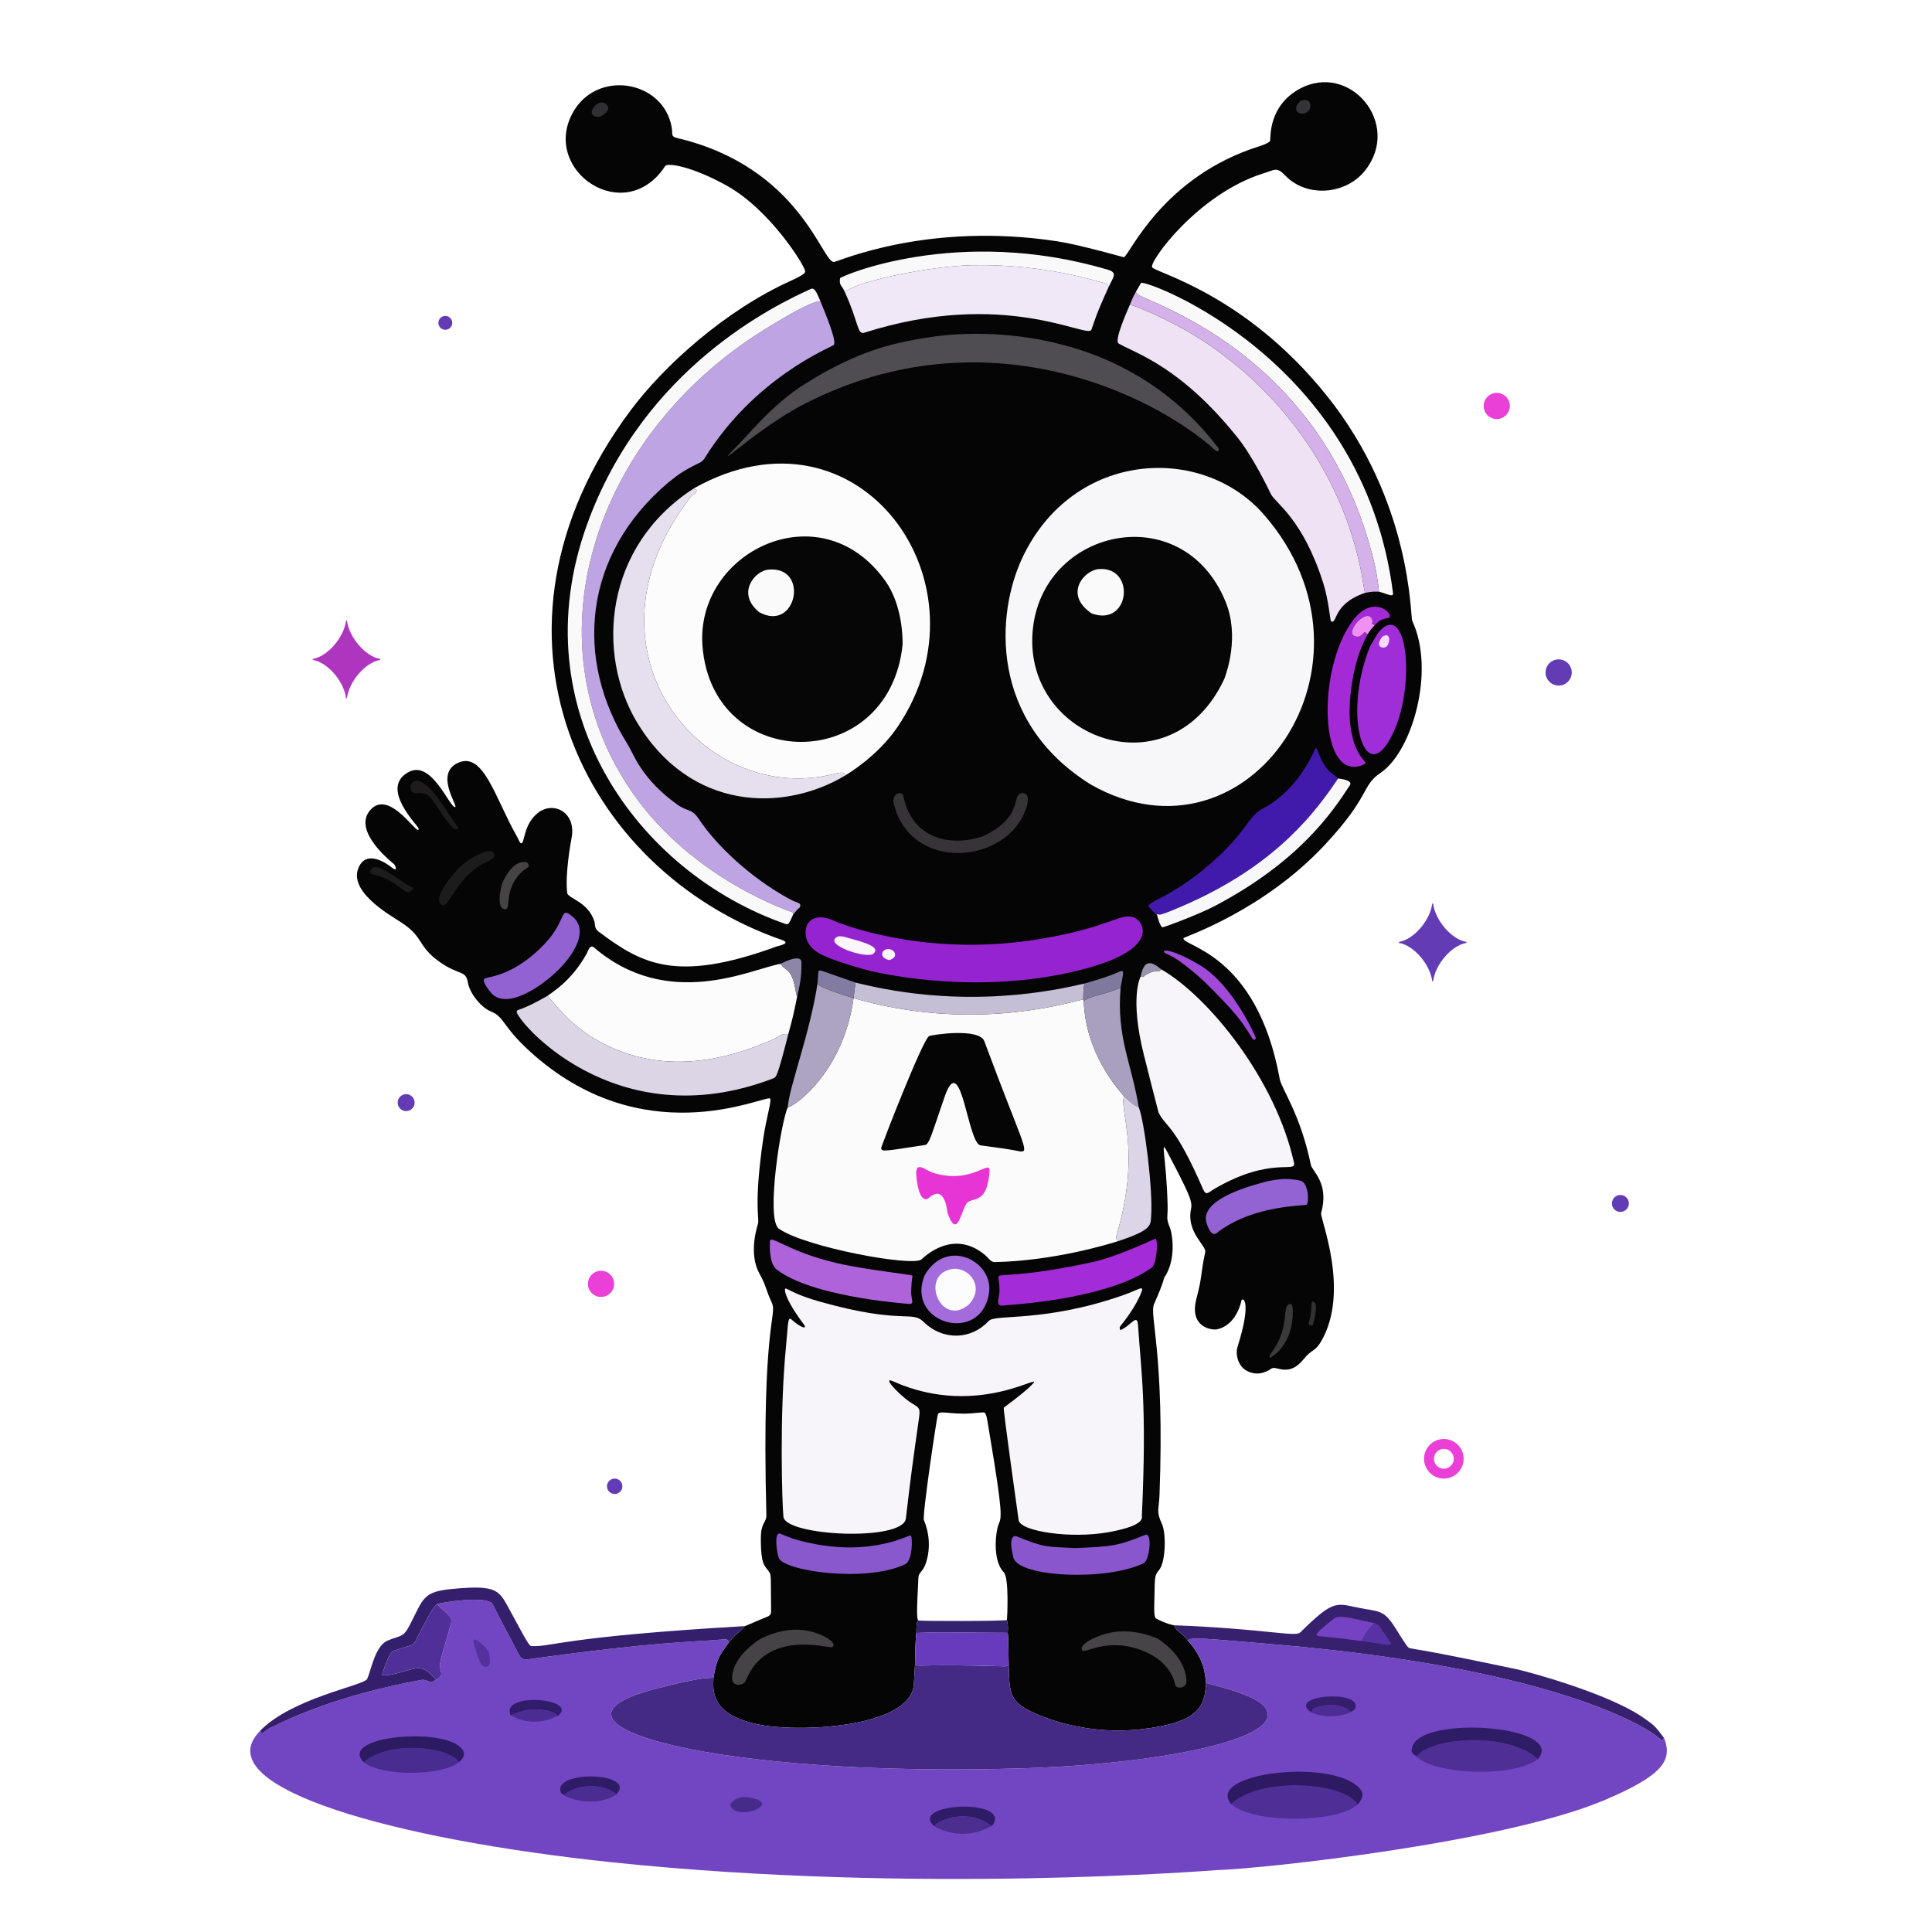
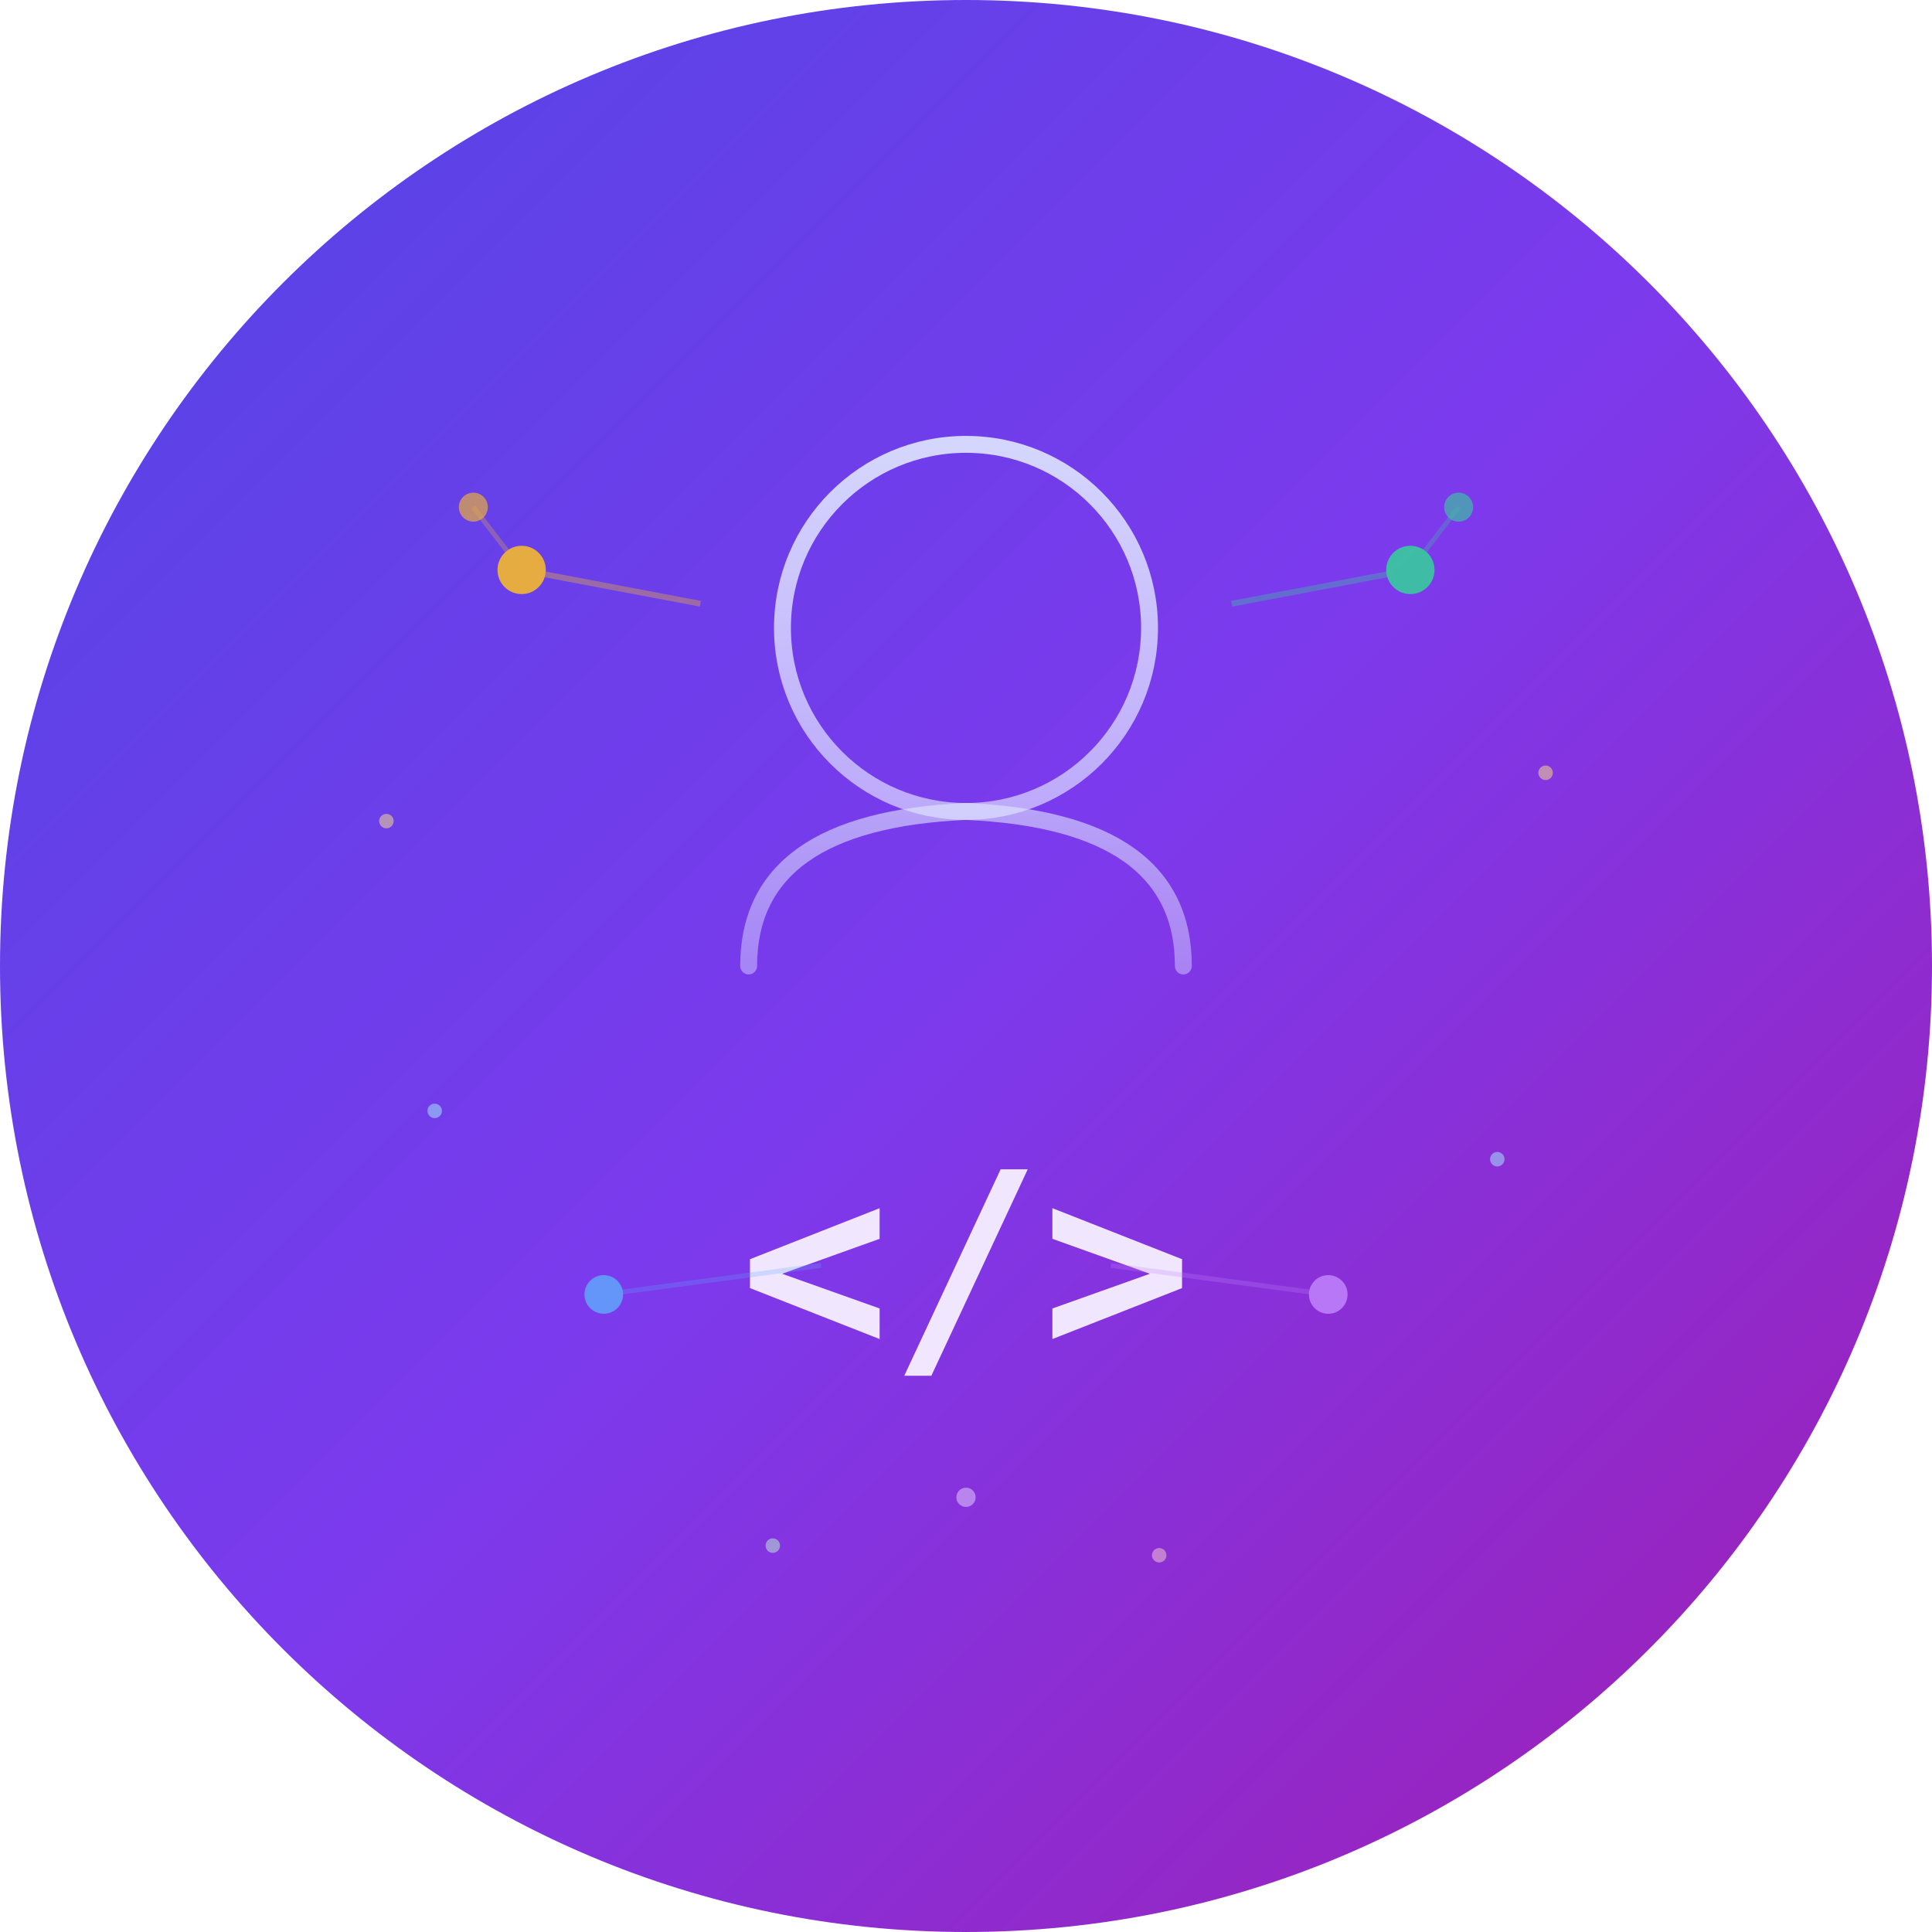
- <svg xmlns="http://www.w3.org/2000/svg" xml:space="preserve" style="fill-rule:evenodd;clip-rule:evenodd;stroke-linejoin:round;stroke-miterlimit:2" viewBox="0 0 5225 5225">
-   <path d="M2482.976 4382.348c-1.033 2.538-4.553 1.479-4.775 33.82-2.909 22.83-3.345 72.442-3.67 86.829-2.838 49.234-2.691 48.928-3.065 53.172-9.986 113.324-295.128 129.234-408.802 109.718-148.37-25.473-133.626-100.702-132.966-129.344 8.453-48.338 13.73-57.113 42.115-95.461 23.58-28.787 27.65-24.322 42.367-43.379 5.267-1.231 4.529-2.011 62.39-26.04 1.812-.753 8.835-3.293 8.766-13.559-.654-98.018-.003-98.56-4.45-105.767-11.072-17.943-23.57-15.331-23.218-92.385.202-44.226 15.487-41.416 14.938-62.847-13.518-528.362 31.308-538.488 14.175-575.317-17.964-38.617-12.648-40.608-33.112-77.751-29.225-53.043-6.959-124.111-3.744-134.373 4.371-13.951-11.877-49.81 13.796-227.478 8.917-61.711 25.234-110.102 18.154-111.588-23.446-4.92-345.956 149.816-649.969-128.156-74.254-67.893-67.283-92.275-104.753-107.24-25.409-10.148-56.797-48.053-61.949-78.679-5.652-33.598-23.475-17.657-76.117-54.991-61.669-43.736-41.029-66.035-104.483-107.197-33.459-21.704-146.239-85.523-113.315-151.25 23.865-47.643 81.426-2.262 86.886 2.043 21.277 16.775 8.948-6.855 8.28-7.445-3.812-3.366-112.733-87.288-66.896-144.713 52.604-65.903 134.334 76.128 132.615 47.842-.447-7.363-108.351-110.498-26.236-153.291 62.139-32.383 109.779 96.849 124.947 95.158 9.378-1.045-55.624-88.399 5.891-118.712 70.489-34.735 101.5 93.011 159.807 195.589 7.712 13.568 8.745 20.794 13.185 21.049 9.31.535 5.59-50.805 44.623-81.873 42.406-33.753 104.132-1.902 91.577 66.428-2.174 11.833-18.345 99.838-11.903 149.914 1.901 14.781 56.761 23.252 73.526 77.284 2.178 7.02-.797 18.261 11.316 27.249 114.351 84.848 206.04 141.17 482.045 39.851 3.217-1.181 40.626-8.01 13.958-17.268-544.305-188.938-856.375-832.385-409.659-1432.098 89.678-120.392 255.023-270.182 433.445-350.764 39.708-17.934 39.147-22.71 38.709-26.434-1.817-15.46-95.217-166.178-212.357-231.07-95.1-52.683-159.99-62.042-166.087-52.721-108.193 165.417-332.838 14.891-251.813-140.777 64.139-123.228 248.672-91.903 269.633 37.448 2.836 17.502-3.018 23.409 14.026 27.408 334.355 78.428 393.215 340.487 424.98 335.231 15.382-2.545 254.359-109.248 603.869-55.775 61.93 9.475 178.576 43.307 179.775 43.018 14.478-3.494 102.892-217.672 367.161-300.369 2.482-.777 27.833-8.71 28.558-15.533 1.122-10.561-3.605-93.207 78.291-138.76 135.938-75.613 279.448 93.553 177.845 220.788-51.854 64.936-157.343 73.469-215.499 12.883-22.958-23.917-27.445-15.641-59.175-5.716-177.588 55.55-310.981 240.996-300.526 254.175 12.235 15.422 252.321 73.186 471.383 345.979 231.659 288.48 226.306 598.268 231.839 610 63.332 134.276-.205 353.283-85.161 410.666-53.738 36.297-25.789 61.027-152.17 196.098-167.73 179.262-380.602 248.213-381.303 251.327-5.026 22.32 197.948 38.545 260.157 380.242 5.05 27.739 56.102 95.485 84.236 232.548 3.77 18.366 50.467 48.817 27.886 130.95-3.607 13.122 79.193 209.846.45 345.992-17.173 29.692-26.015 21.555-47.545 48.61-39.47 49.599-72.407 18.497-85.839 24.958-5.406 2.6-31.997 24.737-66.527 7.663-25.658-12.687-32.99-45.713-26.613-65.833 38.534-121.574 14.906-134.846 10.758-125.649-.344.762-12.056 67.512-67.251 78.582-11.37 2.28-75.577-4.076-54.611-83.393 16.485-62.364 10.363-63.143 23.703-125.785 3.609-16.948-51.596-53.655-38.414-115.98 4.428-20.936-3.663-39.318-64.827-155.808-19.599-37.328-1.571 15.754 1.546 146.611.751 31.534-4.984 32.235 5.874 58.356 7.56 18.186 17.574 87.642-14.082 134.559-3.502 5.19.849 6.913-28.43 72.911-13.539 30.516 29.139 130.504 14.665 517.218-1.508 40.299-9.883 41.813 7.036 78.53 10.686 23.189 10.409 101.411-8.257 123.686-14.161 16.899-10.765 20.62-13.004 97.501-.078 2.692-.885 30.41 4.625 33.343 26.617 14.163 44.157 17.612 48.207 18.409 13.896 24.396 20.996 17.928 37.442 40.526 47.746 54.241 46.553 92.022 49.796 115.5-3.257 63.796-19.018 107.034-174.462 125.155-139.415 16.252-249.618-27.244-269.87-35.237-90.74-35.814-86.568-58.769-89.323-138.364-1.103-77.4-1.455-77.238-2.705-87.099 1.284-17.655.954-17.445-2.102-34.599.552-2.475 6.522-113.942-8.493-129.169-31.626-32.073-22.025-111.325-13.689-130.619 7.565-17.51 11.62-26.895-23.731-237.244-10.141-60.341-9.187-65.088-20.231-64.481-9.682.533-19.312 1.792-28.98 2.538-57.643 4.445-89.138-10.321-92.007 4.059-6.741 33.788-42.069 273.759-37.381 284.794 3.66 8.614 24.835 58.455 5.058 116.874-8.024 23.702-19.205 23.833-19.958 38.3-5.369 103.282-3.939 107.267-.805 116.002Z" style="fill:#050505;fill-opacity:1" />
-   <path d="M1181.919 4338.272c6.003-3.256 136.108-25.544 150.449.608 5.41 9.866 4.263 10.303 65.194 124.634 11.573 21.715 12.029 26.578 36.246 23.248 346.46-47.641 432.118-45.294 522.264-53.002 9.929-.849 10.259-.496 15.741 7.324-28.385 38.348-33.662 47.123-42.115 95.461-12.633 4.058-14.711-6.735-162.664 32.407-362.062 95.786 181.566 240.495 1010.809 212.978 370.855-12.306 726.015-84.051 636.981-171.268-32.822-32.152-146.264-55.986-153.17-59.224-3.243-23.478-2.05-61.259-49.796-115.5 16.926-7.845 17.887-7.069 232.932 11.126 810.77 68.603 1030.747 245.048 1035.586 248.246 3.143 2.077 2.403 2.387 5.286 4.297 8.623 5.711 7.447 7.589 8.274 7.283 2.867-1.06 3.628-5.414 6.496-6.474 23.82 60.413-3.931 101.336-161.964 168.224-268.636 113.701-913.6 184.756-1048.326 189.043-10.324.329-806.785 65.653-1633.928-21.107-594.907-62.401-1078.608-200.256-962-345.055a260 260 0 0 1 8.894-10.461c4.802 1.566 1.021 5.435 5.82 6.999.455.148.51.166 4.834-3.525 14.528-12.402 15.417-10.305 32.82-18.899 29.505-14.57 163.419-80.699 392.741-122.251 17.414-3.155 18.82 12.231 39.897-.142.431-.317 17.683-8.056 13.879-21.053-7.535-25.743-2.514-25.958 26.509-130.781 5.388-19.46-5.238-21.182-37.688-53.135Z" style="fill:#7245c3;fill-opacity:1" />
-   <path d="M2950.688 2122.197c-275.966-171.406-257.602-462.402-185.163-615.024 137.357-289.398 485.498-307.431 652.949-115.085 349.507 401.469-40.736 971.473-467.786 730.109" style="fill:#f7f6f9" />
-   <path d="M2308.376 2699.478c309.282 89.187 557.266 18.94 621.2 3.251l1.355 3.81c4.836 148.57 101.07 247.934 109.146 258.503-13.92 37.582 47.038 146.181-19.707 373.459-2.896 9.861-2.831 10.407 3.745 18.112-25.837 7.983-171.374 52.953-333.248 56.669-12.209.28-15.972-10.41-29.508-21.294-83.412-67.069-159.008 4.394-168.856 13.704-22.793 21.547-316.023-33.063-386.079-82.74-36.535-25.907 6.517-292.836 23.97-327.845 22.887-5.859 150.375-98.129 177.983-295.629Z" style="fill:#fcfbfc" />
-   <path d="M1877.436 1320.238c446.615-250.497 812.443 259.537 549.429 646.431-53.796 79.134-135.457 126.912-141.106 130.681-1.99-1.538.967-12.438-24.971-5.536-352.977 93.929-702.979-320.204-408.209-727.201 9.577-13.223 8.629-13.338 17.494-22.873 6.932-7.456 10.265-4.546 13.513-14.029 1.914-5.59-8.098-1.782-6.15-7.472Z" style="fill:#fcfcfc" />
-   <path d="M3029.502 3597.558c31.382-13.64 46.051-47.166 48.298-12.871 8.255 126 24.024 211.915 10.453 512.478-.307 6.802 11.33 27.875-88.37 46.241-104.541 19.258-240.814-2.265-245.003-32.028-3.425-24.335-42.209-299.881-40.263-304.532.24-.572 48.133-34.488 72.443-58.191 54.177-52.824-133.216 93.857-372.071-13.076-31.838-14.254 18.389 37.487 44.822 55.445 21.953 14.914 29.882 13.263 26.15 39.938-19.294 137.912-19.719 137.507-36.143 275.892-7.442 62.705-325.454 47.509-331.073-4.732-3.301-30.686-11.575-272.336 7.251-464.17 5.526-56.306 4.158-78.898 14.457-69.516 22.501 20.497 46.181 30.248 32.396 11.853-51.888-69.237-53.681-97.372-47.57-95.56 8.291 2.458 27.996 17.519 92.239 35.589 223.151 62.767 247.53 22.654 280.205 54.504 53.706 52.349 129.821 48.087 176.176-2.352 17.895-19.471 151.771 4.935 364.912-70.184 40.138-14.146 55.243-27.261 48.704-9.369-15.071 41.234-51.401 85.884-56.89 92.629-4.223 5.19-2.145 5.467-1.126 12.013Z" style="fill:#f7f5f9" />
-   <path d="M2474.531 4502.998c19.026 4.571 19.314-3.069 244.564 3.578.768.023.66-.265 8.904-3.584 2.755 79.595-1.417 102.549 89.323 138.364 20.252 7.994 130.455 51.49 269.87 35.237 155.444-18.121 171.205-61.359 174.462-125.155 6.906 3.238 120.348 27.072 153.17 59.224 89.034 87.217-266.125 158.962-636.981 171.268-829.243 27.517-1372.872-117.192-1010.809-212.978 147.953-39.142 150.031-28.349 162.664-32.407-.661 28.642-15.404 103.87 132.966 129.344 113.674 19.516 398.816 3.606 408.802-109.718.374-4.244.227-3.939 3.065-53.172Z" style="fill:#442a84" />
-   <path d="M2441.074 1743.075c-36.27 352.347-514.254 348.385-541.189 4.585-20.051-255.934 319.286-421.498 493.96-177.261 47.768 66.791 47.302 158.355 47.229 172.676m870.266 92.406c-142.759 307.93-541.82 165.871-518.784-126.345 22.093-280.263 405.33-365.773 521.811-82.157 38.678 94.176 2.691 192.83-3.026 208.501Z" style="fill:#060606" />
-   <path d="M2218.639 814.255c10.578 26.783 47.092 111.701 35.528 119.184-13.417 8.682-213.945 89.135-348.42 305.523-.711 1.144-5.232 8.419-12.075 11.726-57.009 27.554-64.095 37.842-86.153 54.082-230.885 195.418-255.538 477.723-109.148 709.925 14.644 23.227 36.064 92.091 133.533 161.325 29.302 20.814 38.268 9.269 58.303 39.373 47.428 71.265 139.115 158.433 245.977 216.603 22.065 12.011 31.114 7.832 27.278 21.324-.588 2.067-2.98.126-18.243 19.721-1.108-1.265 1.142-3.78.034-5.045-.298-.34-268.601-86.086-433.252-322.088-294.353-421.91-96.355-985.533 373.27-1265.607 28.308-16.882 104.93-64.382 133.37-66.045Z" style="fill:#bea4e2" />
-   <path d="M3140.874 2621.704c129.735 75.209 309.662 299.512 358.664 522.956 6.54 29.821-60.421-18.782-213.214 69.341-18.112 10.446-24.276 21.448-32.59 2.313-77.459-178.288-99.822-165.678-120.619-207.98-.758-1.542-36.097-141.668-39.206-153.994-39.951-158.414-9.149-213.202-9.074-213.476 2.427-.752 5.098 1.97 7.525 1.218.995-.308-.746-1.912 10.362-7.895 20.202-10.882 30.732-7.406 32.865-8.027 2.213-.644 3.073-3.812 5.286-4.456Z" style="fill:#f7f5f9" />
-   <path d="M2110.713 2606.704c6.856 6.785 5.408 7.991 13.407 13.268 26.452 17.45 25.181 59.098 31.686 75.481-10.526 51.399-10.272 50.972-24.036 101.874-19.038-4.137-20.89 5.773-50.418 17.737-59.53 24.119-268.364 117.212-474.467-6.539-54.424-32.678-84.543-66.392-126.113-115.326 15.759-11.981 66.371-42.037 106.226-114.883 2.708-4.949 8.345-25.385 19.232-16.058 201.59 172.703 426.167 57.922 504.483 44.447Z" style="fill:#fdfcfd" />
-   <path d="M3055.996 823.326c6.766 2.017 149.102 52.986 263.41 146.058 12.875 10.483 248.238 176.728 341.384 493.564 24.655 83.864 26.382 127.627 30.898 140.455-89.224 30.18-74.237 86.667-92.108 76.813-2.199-1.213-5.981-55.546-20.341-101.285-55.348-176.283-130.511-218.396-142.263-242.869-6.142-12.791-48.206-100.394-90.135-152.759-154.103-192.461-274.219-226.905-321.357-254.169-13.518-7.819 23.927-89.904 30.511-105.808Z" style="fill:#efe2f4" />
-   <path d="M2352.988 2625.683c-11.416-3.026-104.316-27.649-139.407-48.57-45.338-27.031-36.079-68.344-28.82-79.128 23.8-35.357 76.098-4.977 81.477-3.033 41.513 15.006 258.118 93.306 550.023 43.939 192.713-32.592 213.808-72.492 251.974-57.006 23.129 9.385 76.85 87.445-155.443 143.667-268.164 64.904-516.086 9.841-559.806.132Z" style="fill:#9524d0" />
-   <path d="M2998.641 775.369c-37.554 82.061-37.338 90.861-47.149 116.583-9.567 25.085-235.147-112.953-614.147 7.869-19.235 6.132-15.093-28.443-52.265-109.275 30.718-30.57 232.008-70.807 342.922-73.233 200.169-4.378 345.956 46.171 357.908 48.023 1.539.238 3.434-.599 4.657.364 3.298 2.599 4.775 7.07 8.073 9.668Z" style="fill:#f0e8f6" />
-   <path d="M1877.436 1320.238c-1.949 5.69 8.064 1.882 6.15 7.472-3.248 9.483-6.581 6.573-13.513 14.029-8.864 9.535-7.916 9.65-17.494 22.873-294.77 406.998 55.232 821.13 408.209 727.201 25.938-6.902 22.981 3.998 24.971 5.536-166.142 99.484-419.171 97.141-563.767-145.222-109.518-183.566-89.234-474.8 155.444-631.89Z" style="fill:#e6e0ee" />
-   <path d="M2218.639 814.255c-28.44 1.663-105.062 49.163-133.37 66.045-469.625 280.074-667.623 843.698-373.27 1265.607 164.651 236.002 432.955 321.748 433.252 322.088 1.108 1.265-1.142 3.78-.034 5.045-11.082 24.735-12.975 28.507-20.37 25.942-400.361-138.842-718.401-577.975-537.297-1080.328 153.329-425.312 511.373-594.492 605.539-637.344 11.596-5.277 18.914 18.562 25.549 32.944Z" style="fill:#f9f9fa" />
-   <path d="M2531.146 909.505c24.573-2.47 478.29-72.476 763.572 301.915 2.345 3.077 2.428 15.668-9.471 4.951-165.091-148.692-621.65-374.712-1110.34-123.664-136.324 70.032-275.41 210.348-168.889 100.212 27.437-28.367 88.873-102.833 169.059-153.414 151.763-95.731 250.691-114.876 356.069-130" style="fill:#4f4d51" />
-   <path d="M1480.772 2693.199c41.57 48.934 71.689 82.648 126.113 115.326 206.103 123.751 414.938 30.659 474.467 6.539 29.528-11.964 31.38-21.874 50.418-17.737-29.458 115.3-32.318 115.948-40.752 119.184-431.335 165.515-700.88-164.179-693.601-181.603 2.874-6.88 8.449 1.166 83.355-41.71Z" style="fill:#dbd5e6" />
-   <path d="M2533.142 3029.408c-12.031 33.932-20.872 65.453-30.828 66.995-112.152 17.37-116.416 18.562-119.451 9.469-1.018-3.05 112.107-293.403 129.531-303.595 6.085-3.559 135.815-23.697 149.702 13.729 103.829 279.817 124.38 301.134 96.585 297.864-8.573-1.008-8.139-3.509-106.663-16.288-35.094-4.552-51.525-256.18-95.643-136.149-4.325 11.766-21.401 62.529-23.233 67.976Z" style="fill:#050505" />
-   <path d="M3174.417 4395.411c245.334 9.43 328.751 32.529 341.907 19.543 86.439-85.317 95.614-80.135 151.307-68.244 63.45 13.548 73.322 3.517 107.716 58.771 31.405 50.452 32.684 50.745 37.685 51.889 22.978 5.257 23.4 1.031 289.059 57.092 31.727 6.695 248.155 65.387 342.104 130.801 32.711 22.776 31.869 23.426 56.238 55.152-2.867 1.06-3.628 5.414-6.496 6.474-.827.306.349-1.572-8.274-7.283-2.883-1.91-2.143-2.22-5.286-4.297-4.84-3.198-224.816-179.643-1035.586-248.246-215.045-18.196-216.006-18.972-232.932-11.126-16.446-22.599-23.546-16.13-37.442-40.526" style="fill:#36206d;fill-opacity:.99" />
-   <path d="M1181.919 4338.272c-12.298 11.165-20.522 26.518-58.935 101.197-6.215 12.083-9.445 8.362-56.512 24.511-5.394 1.851-14.193 4.87-32.589 63.401-.894 2.845 1.207 7.138 37.25-1.539 59.073-14.221 68.83-29.37 108.086 17.4-21.076 12.373-22.482-3.014-39.897.142-229.322 41.552-363.236 107.681-392.741 122.251-17.403 8.594-18.292 6.497-32.82 18.899-4.324 3.692-4.379 3.674-4.834 3.525-4.799-1.565-1.018-5.434-5.82-6.999 87.424-89.295 278.822-122.035 289.447-139.985 9.445-15.956 20.294-89.242 55.493-104.099 34.908-14.735 42.149-7.29 59.733-41.313 38.556-74.6 35.025-91.144 118.508-98.768 118.836-10.852 123.24 3.631 152.426 57.596 51.917 95.996 53.107 97.151 59.971 97.4 54.881 1.991 82.258-25.368 575.494-54.186-14.717 19.057-18.787 14.593-42.367 43.379-5.483-7.82-5.812-8.173-15.741-7.324-90.146 7.709-175.803 5.362-522.264 53.002-24.218 3.33-24.674-1.532-36.246-23.248-60.932-114.331-59.784-114.768-65.194-124.634-14.34-26.152-144.446-3.863-150.449-.608Z" style="fill:#331e6b;fill-opacity:.99" />
-   <path d="M3618.938 2105.229c-57.444 85.061-160.403 227.486-400.269 335.916-6.458 2.919-69.466 31.402-82.414 32.487-2.279.191-4.896-2.164-6.801-.9-1.413.937 1.947 4.121.534 5.058-10.266-13.689-11.917-11.801-22.733-24.716-11.19-13.361 58.866-23.618 166.665-117.56 101.029-88.043 99.042-126.248 141.482-148.868 92.772-49.446 133.425-143.471 140.155-159.037 8.613-19.92 8.913 37.442 49.886 66.68 9.882 7.052 9.187 7.446 13.496 10.939Z" style="fill:#4119ab" />
-   <path d="M3071.469 790.106c13.731-23.176 13.014-23.558 14.824-25.02 11.547-9.332 600.406 204.418 680.888 837.694 1.722 13.551-10.502 5.057-38.038-2.744-.539-6.428-3.368-40.189-12.888-79.596-132.183-547.15-580.009-691.689-638.675-723.21-2.756-1.481-3.355-5.644-6.111-7.125Z" style="fill:#faf9fa" />
-   <path d="M3071.469 790.106c2.756 1.481 3.355 5.644 6.111 7.125 58.666 31.521 506.492 176.059 638.675 723.21 9.52 39.407 12.35 73.168 12.888 79.596-19.129-.039-18.715.061-37.455 3.366-4.516-12.828-6.243-56.591-30.898-140.455-93.147-316.836-328.509-483.08-341.384-493.564-114.308-93.073-256.644-144.042-263.41-146.058 5.889-13.002 4.708-13.299 15.473-33.22" style="fill:#d5b1ea" />
-   <path d="M2734.484 3528.798c-24.193 1.26-39.378 9.459-34.09-16.624 8.523-42.039-7.345-61.539 4.95-62.878 24.916-2.713 88.944-1.578 246.216-35.246 74.343-15.915 171.565-64.758 173.311-63.982 7.851 3.491 3.733 68.002-10.035 78.071-109.719 80.241-348.965 98.29-380.352 100.658Z" style="fill:#a42bd8" />
-   <path d="M3705.611 1747.593c20.53-34.459 19.559-34.701 26.252-41.708 73.99-77.457 94.99 140.946 39.567 268.083-76.534 175.565-144.459-35.048-65.819-226.375" style="fill:#a02ed8" />
-   <path d="M2465.396 3468.929c-.965 24.479-2.928 24.339 1.605 48.356.413 2.187 1.898 9.906-8.166 9.104-29.424-2.347-263.004-20.977-357.249-92.239-5.039-3.81-21.713-16.418-19.35-76.558.81-20.614 46.464 27.326 183.007 58.869 79.27 18.312 199.534 30.113 202.139 33.609.907 1.216-.144 1.368-1.987 18.86Z" style="fill:#ae63da" />
-   <path d="M2313.783 2657.335c300.095 75.455 543.678 19.926 618.708 2.73-3.124 21.357-2.173 21.091-2.915 42.664-63.934 15.689-311.918 85.936-621.2-3.251.397-3.376 4.027-34.249 5.407-42.143" style="fill:#c4bfd5" />
-   <path d="M2998.641 775.369c-3.298-2.599-4.775-7.07-8.073-9.668-1.223-.964-3.119-.126-4.657-.364-11.952-1.852-157.738-52.401-357.908-48.023-110.914 2.426-312.204 42.663-342.922 73.233-7.696-19.497-16.317-17.323-13.267-38.099.679-4.626 316.484-143.234 723.237-23.367 28.507 8.401 16.134 19.186 3.591 46.289Z" style="fill:#f9f9f9" />
-   <path d="M2908.399 4186.729c99.915-4.367 112.278-5.186 188.85-35.598 19.895-7.902 12.251 68.795-4.939 76.946-102.391 48.554-338.088 37.255-351.537-15.364-15.582-60.964 3.857-59.585 8.188-57.831 76.676 31.056 80.707 27.954 159.438 31.848Z" style="fill:#8956ce" />
-   <path d="M2144.188 4161.149c196.249 58.966 313.68-10.718 318.291-8.594 6.594 3.039 5.556 68.471-14.325 77.91-106.735 50.674-329.205 18.291-342.162-17.359-6.189-17.029-12.584-71.307 4.045-65.394 2.766.984 2.057 1.306 34.151 13.437" style="fill:#8a58cd" />
-   <path d="M2210.724 2660.94c2.644 1.315-.275 8.165 97.652 38.538-27.608 197.5-155.095 289.77-177.983 295.629 3.979-56.655 59.506-197.916 80.331-334.167" style="fill:#aca4c1" />
-   <path d="M2500.872 3448.649c58.895-103.182 187.383-37.909 173.732 48.894-22.131 140.713-227.633 81.253-173.732-48.894" style="fill:#a36bdc" />
-   <path d="M3717.279 1691.3c-1.457-3.105-6.642-3.242-8.099-6.348-.333-.709 5.435.494 1.604-9.657-13.968-37.011-84.922 45.889-38.763 46.601 9.012.139 17.744-13.006 18.917-12.774 3.154.623 4.313 5.481 7.467 6.104-5.735 12.89-25.673 44.409-39.027 115.09-1.938 10.259-14.186 75.087-7.581 130.287 11.664 97.472 55.383 98.644 35.556 107.321-120.978 52.944-126.768-261.757-27.574-390.99 58.081-75.669 115.971-9.578 94.758-5.823-26.673 4.721-27.364 12.277-37.259 20.189Z" style="fill:#a52ad7" />
-   <path d="M3618.938 2105.229c4.784 1.16 40.88 4.166 31.708 18.36-48.12 74.47-137.578 205.359-360.778 324.316-48.04 25.603-137.941 58.306-144.548 59.645-2.562.519-6.087 1.494-15.333-29.76 1.413-.937-1.947-4.121-.534-5.058 1.906-1.264 4.522 1.091 6.801.9 12.949-1.085 75.956-29.568 82.414-32.487 239.866-108.431 342.825-250.855 400.269-335.916Z" style="fill:#f8f8fa" />
-   <path d="M3030.631 2670.992c-11.537 136.398 30.634 206.537 48.812 322.897-5.402-2.144-7.2.711-39.366-28.847-8.076-10.569-104.31-109.933-109.146-258.503 23.445-14.977 56.411-16.254 99.699-35.547Z" style="fill:#a8a0be" />
-   <path d="M3329.596 4879.161c79.231-74.987 304.114-59.66 342.301.523-52.052 51.008-284.421 52.965-342.301-.523" style="fill:#4f2f96" />
-   <path d="M1540.423 2472.821c6.187 5.177 62.541 34.415-7.017 124.091-44.588 57.485-160.389 140.963-205.193 88.222-2.201-2.59-29.928-35.23-15.778-39.449 15.61-4.655 81.768-10.647 159.203-91.625 59.172-61.879 43.522-99 68.785-81.238Z" style="fill:#9262d3" />
-   <path d="M2478.201 4416.168c66.922-2.875 66.696-1.209 247.093-.276 1.25 9.861 1.603 9.699 2.705 87.099-8.245 3.319-8.137 3.607-8.904 3.584-225.25-6.647-225.538.993-244.564-3.578.325-14.387.761-63.999 3.67-86.829" style="fill:#673bbb" />
-   <path d="M3040.077 2965.042c32.166 29.558 33.964 26.703 39.366 28.847 15.77 37.218 39.261 227.308 33.701 296.041-1.862 23.02 3.483 36.167-89.028 66.683-6.576-7.705-6.641-8.252-3.745-18.112 66.745-227.278 5.786-335.876 19.707-373.459Z" style="fill:#dbd5e7" />
-   <path d="M3430.631 3193.961c15.765-2.27 46.383-10.619 86.795-.638 21.507 5.312 23.133 57.302 16.587 64.515-3.708 4.086-137.78-.795-237.767 72.222-3.396 2.48-18.059 23.762-32.95-21.563-22.025-67.037 128.623-104.435 167.336-114.536Z" style="fill:#9363d3" />
-   <path d="M3831.218 4751.033c32.597-51.18 245.308-70.007 327.995 6.445-74.314 53.613-282.532 38.952-327.995-6.445" style="fill:#4f2e96" />
-   <path d="M1181.919 4338.272c32.45 31.953 43.076 33.675 37.688 53.135-29.023 104.824-34.044 105.038-26.509 130.781 3.804 12.997-13.448 20.736-13.879 21.053-39.256-46.77-49.013-31.621-108.086-17.4-36.043 8.677-38.144 4.385-37.25 1.539 18.396-58.531 27.195-61.55 32.589-63.401 47.067-16.149 50.297-12.428 56.512-24.511 38.413-74.679 46.637-90.031 58.935-101.197Z" style="fill:#502f98" />
-   <path d="M2657.711 2261.969c113.957-53.923 76.009-113.509 105.803-116.796 25.345-2.796 13.816 34.159 12.879 37.163-48.825 156.504-314.299 178.989-359.389-9.462-6.401-26.75 22.51-37.144 26.33-18.737 23.106 111.329 122.274 137.976 214.377 107.833Z" style="fill:#363436" />
-   <path d="M2562.413 3279.68c-1.025-5.308-6.926-79.746-51.197-39.133-4.138 3.796-26.611 14.136-33.119-61.887-3.612-42.2 26.498-12.746 44.235-7.188 108.659 34.053 156.883-41.077 153.837-2.496-6.673 84.532-40.5 69.418-58.162 81.757-17.823 12.452-27.677 109.43-55.595 28.947Z" style="fill:#e735d5" />
-   <path d="M3329.596 4879.161c-73.138-86.462 290.006-126.581 351.509-37.17 11.235 16.333-7.062 35.45-9.208 37.693-38.188-60.184-263.071-75.511-342.301-.523" style="fill:#2e1a63" />
-   <path d="M3831.218 4751.033c-11.986-10.039-15.95-9.814-12.285-25.118 21.333-89.087 418.481-59.433 340.28 31.563-82.687-76.453-295.398-57.625-327.995-6.445" style="fill:#2f1c67" />
-   <path d="M983.849 4765.724c68.125-59.48 229.967-42.564 257.285-.003-42.979 36.458-206.579 40.337-257.285.003" style="fill:#492c90" />
-   <path d="M3130.4 4431.388c9.408 5.987 76.176 48.47 78.347 115.294.6 18.459-26.211 23.002-30.506 10.096-.107-.321-6.962-58.188-82.288-90.299-96.198-41.009-160.091 5.122-168.013-2.199-14.102-13.033 27.657-37.401 67.71-47.219 64.843-15.895 124.8 10.026 134.75 14.328Z" style="fill:#464446" />
-   <path d="M2052.307 4434.699c9.368-5.125 67.075-36.693 131.205-24.535 40.506 7.679 83.191 32.422 67.371 44.543-6.709 5.141-176.825-51.736-234.203 90.959-5.377 13.373-35.304 16.473-36.48-3.823-3.263-56.299 63.542-101.366 72.107-107.144" style="fill:#454345" />
-   <path d="M2952.667 1659.237c-77.087-51.754-20.725-116.884 18.465-120.175 101.045-8.485 85.78 157.318-18.465 120.175" style="fill:#fafafb" />
-   <path d="M2053.086 1655.483c-62.973-51.625-10.969-111.286 23.961-114.893 113.781-11.751 77.43 171.488-23.961 114.893" style="fill:#fafafa" />
-   <path d="M2619.823 3528.301c-75.604 64.2-134.496-82.142-44.612-96.312 44.367-6.995 90.542 48.175 44.612 96.312" style="fill:#fcfbfd" />
-   <path d="M983.849 4765.724c-73.858-72.547 236.981-98.637 269.227-29.67 6.828 14.604-9.946 28.066-11.942 29.667-27.318-42.561-189.16-59.477-257.285.003" style="fill:#2c1a63" />
-   <path d="M2482.976 4382.348c14.599 2.543 229.551 2.042 240.216-1.055 3.055 17.154 3.386 16.944 2.102 34.599-180.397-.932-180.171-2.598-247.093.276.222-32.341 3.742-31.282 4.775-33.82" style="fill:#301d6c;fill-opacity:.98" />
-   <path d="M3255.356 2652.88c-16.329-14.384-30.517-28.03-63.471-52.071-21.305-15.543-39.965-22.664-40.385-22.991-15.448-12.015 17.155-12.942 93.842 32.632 90.241 53.629 150.595 194.814 150.853 195.961.213.943-2.204 13.911-11.922-1.975-27.896-45.602-44.381-68.068-128.918-151.556Z" style="fill:#a14ada" />
-   <path d="M3717.521 4389.967c-1.483 1.408-16.448 11.636-35.711 48.084-57.763-7.692-57.425-7.383-115.7-13.212-18.743-1.875 14.784-25.028 39.577-45.822 15.726-13.189 41.591-4.273 111.834 10.95" style="fill:#7442c2" />
-   <path d="M1236.426 2352.508c5.524-5.216 25.787-28.784 68.141-46.397 2.465-1.025 31.108-12.937 32.584 7.23.747 10.208-27.421 20.844-27.44 20.854-79.006 41.273-97.43 128.742-116.322 112.863-25.059-21.063 37.388-88.454 43.037-94.549Z" style="fill:#1d1c1d" />
-   <path d="M2526.376 4938.562c-69.872-61.997 203.354-76.083 159.993-4.883-.289.474 0 0-5.085 4.724-61.508-48.454-141.068-18.238-154.909.159Z" style="fill:#2f1c67" />
-   <path d="M2526.376 4938.562c13.841-18.398 93.401-48.614 154.909-.159-76.146 44.037-145.864 6.353-154.909.159" style="fill:#4b2e90" />
-   <path d="M2932.491 2660.065c37.397-11.144 58.943-16.655 96.648-32.751 13.079-5.583 8.171 5.848 1.491 43.678-43.288 19.293-76.255 20.57-99.699 35.547l-1.355-3.81c.742-21.573-.209-21.307 2.915-42.664" style="fill:#7f7a9d" />
-   <path d="M1666.756 4853.104c-35.941-32.956-112.658-27.293-140.635 2.159-6.695-4.613-7.759-3.257-9.716-8.97-20.604-60.146 208.201-53.701 150.35 6.811Z" style="fill:#2f1c67" />
-   <path d="M2313.783 2657.335c-1.379 7.894-5.01 38.767-5.407 42.143-97.927-30.372-95.008-37.223-97.652-38.538 2.43-30.547 2.274-30.367 2.625-32.991 1.111-8.298 6.091-2.683 100.434 29.386" style="fill:#837ca2" />
-   <path d="M1666.756 4853.104c-48.409 32.429-117.777 16.987-140.635 2.159 27.977-29.451 104.694-35.115 140.635-2.159" style="fill:#4b2c91" />
-   <path d="M1380.802 4638.58c-28.108-63.161 181.222-45.873 130.596-.003-1.437-.73-2.962 2.736-4.399 2.006-.787-.4-4.665-11.833-39.219-16.184-46.415-5.844-65.765 8.582-86.978 14.181" style="fill:#311c6b" />
-   <path d="M1357.177 2390.898c31.691-72.932 68.199-59.887 70.18-56.703 7.932 12.749-2.533 10.847-16.324 23.893-44.676 42.26-31.625 91.951-40.56 99.309-4.188 3.449-31.026 6.517-13.295-66.498Z" style="fill:#464345" />
-   <path d="M1241.164 2240.633c-7.757 3.248-9.844 6.38-19.576-4.882-56.061-64.876-48.6-95.279-96.787-90.597-12.232 1.188-21.609-17.317-9.142-29.292 21.459-20.612 62.256 33.801 65.924 38.693 31.611 42.16 28.667 43.778 59.58 86.078Z" style="fill:#1d1b1c" />
-   <path d="M3541.932 4628.213c-55.402-45.652 140.949-57.553 123.382-9.697-3.002 8.178-4.694 6.522-12.26 11.4-38.535-36.014-101.173-9.442-101.211-9.395-2.423 2.98-2.731 7.622-5.766 9.978-1.247.967-2.899-3.253-4.146-2.285Z" style="fill:#361e6f" />
-   <path d="M2279.616 2532.649c38.4 11.206 106.8 25.003 82.488 46.533-17.431 15.436-141.188-25.778-95.913-46.518 2.158-.989 12.355-.107 13.425-.014Z" style="fill:#fcf5fc" />
-   <path d="M1380.802 4638.58c21.213-5.599 40.563-20.024 86.978-14.181 34.554 4.35 38.432 15.784 39.219 16.184 1.437.73 2.962-2.736 4.399-2.006-44.854 24.373-94.344 22.47-130.596.003" style="fill:#4b2c92" />
-   <path d="M2110.713 2606.704c4.028-2.125 57.156-30.16 56.831-3.26-.303 25.113.097 43.913-11.738 92.009-6.505-16.383-5.234-58.031-31.686-75.481-7.999-5.277-6.551-6.483-13.407-13.268" style="fill:#8d86a6" />
-   <path d="M3435.045 3672.677c.248-3.118-4.23-3.611.828-10.391 48-64.336 34.664-111.276 44.417-130.004.784-1.506 16.116-18.208 16.155 13.764.107 88.7-51.817 120.721-61.4 126.63Z" style="fill:#3b3939" />
-   <path d="M1974.93 4880.133c2.975-4.74 19.014-30.296 68.324-15.008 61.273 18.997-58.562 61.22-68.324 15.008" style="fill:#462b8b" />
-   <path d="M3717.521 4389.967c14.916 5.321 14.048 9.936 24.416 24.528 1.697 2.388 20.319 28.597 19.968 30.698-1.06 6.345-4.176 3.932-80.095-7.141 19.263-36.448 34.228-46.677 35.711-48.084Z" style="fill:#5832a5" />
-   <path d="M3541.932 4628.213c1.247-.967 2.899 3.253 4.146 2.285 3.035-2.355 3.343-6.997 5.766-9.978.038-.047 62.676-26.619 101.211 9.395-29.727 16.179-83.162 15.103-111.123-1.703Z" style="fill:#4d2c94" />
-   <path d="M1118.78 2401.902c-19.297 24.085-23.453 3.316-62.605-18.795-43.051-24.314-63.472-14.199-52.95-31.402 16.122-26.358 74.888 31.962 115.555 50.197" style="fill:#1d1c1d" />
-   <path d="M3717.279 1691.3c-10.349 11.648-10.129 11.335-18.874 23.927-3.154-.623-4.313-5.481-7.467-6.104-1.173-.232-9.905 12.913-18.917 12.774-46.159-.712 24.795-83.612 38.763-46.601 3.831 10.151-1.937 8.948-1.604 9.657 1.457 3.105 6.642 3.242 8.099 6.348Z" style="fill:#f090f2" />
-   <path d="M1294.698 4439.068c23.78 22.913 29.559 21.547 30.25 54.53.4 19.057-19.421 19.124-26.97.248-1.67-4.175-16.249-40.628-17.222-53.507-.787-10.42 4.88-6.189 13.942-1.27Z" style="fill:#55319e" />
-   <path d="M1622.312 316.048c-48.928 2.375-4.002-58.338 18.87-32.395 14.246 16.159-16.177 31.075-18.87 32.395" style="fill:#302f31" />
-   <path d="M3517.197 273.086c29.557-12.428 28.868 17.201 23.991 24.067-16.151 22.742-55.806 5.063-23.991-24.067" style="fill:#343335" />
-   <path d="M3140.874 2621.704c-2.213.644-3.073 3.812-5.286 4.456-2.133.621-12.662-2.855-32.865 8.027-11.108 5.983-9.367 7.586-10.362 7.895-2.427.752-5.098-1.97-7.525-1.218 10.999-58.057 39.707-31.527 56.038-19.161Z" style="fill:#9993ad" />
-   <path d="M2405.57 2596.613c-34.954-7.025-17.589-38.035 5.33-27.961 1.339.589 11.103 4.88 9.703 15.496-.984 7.46-13.562 11.94-15.034 12.465Z" style="fill:#fcf6fd" />
-   <path d="M3550.415 3584.01c-19.285 1.547-7.983-9.449-5.612-28.431 3.504-28.061-1.567-41.453 10.364-32.751 10.489 7.649-3.408 56.461-4.752 61.182" style="fill:#323031" />
-   <path d="M3738.341 1721.934c21.272-13.399 22.349 11.746 13.683 24.213-7.501 10.791-37.366 6.05-13.683-24.213" style="fill:#f9dafc" />
-   <path d="M1094.796 2144.73c-.805-10.236-1.687-10.688-.867-11.017 2.328-.932 6.354 1.199 6.551 3.699.242 3.079-5.927 4.238-5.684 7.317Z" style="fill:#080601" />
-   <path d="M1027.546 1784.807c-39.33 6.932-83.132 57.486-89.155 102.838-.261 1.549-2.294 1.549-2.542 0-6.01-45.336-49.825-95.906-89.155-102.838-1.343-.301-1.343-2.647 0-2.932 39.33-6.947 83.145-57.471 89.155-102.853.261-1.549 2.294-1.549 2.542 0 1.983 14.942 8.062 30.444 16.728 44.764 17.655 29.172 46.05 53.44 72.44 58.089 1.343.301 1.33 2.647 0 2.932" style="fill:#ae35be;fill-rule:nonzero" />
-   <path d="M3965.046 2550.167c-39.33 6.932-83.132 57.486-89.155 102.838-.261 1.549-2.294 1.549-2.542 0-6.01-45.336-49.825-95.906-89.155-102.838-1.343-.301-1.343-2.647 0-2.932 39.33-6.947 83.145-57.471 89.155-102.853.261-1.549 2.294-1.549 2.542 0 1.983 14.942 8.062 30.444 16.728 44.764 17.655 29.172 46.05 53.44 72.44 58.089 1.343.301 1.33 2.647 0 2.932" style="fill:#623bb5;fill-rule:nonzero" />
-   <circle cx="4047.917" cy="1097.917" r="35.417" style="fill:#ea40d7" />
-   <circle cx="1625.497" cy="3472.118" r="35.417" style="fill:#ea40d7" />
-   <circle cx="1662.35" cy="4019.577" r="20.833" style="fill:#623bb5" />
-   <circle cx="1098.398" cy="2981.988" r="22.917" style="fill:#623bb5" />
-   <circle cx="1204.361" cy="873.179" r="18.75" style="fill:#623bb5" />
-   <circle cx="4215.308" cy="1818.661" r="35.417" style="fill:#623bb5" />
-   <circle cx="4382.277" cy="3254.664" r="22.917" style="fill:#623bb5" />
-   <path d="M3904.795 3891.667c29.549 0 53.539 23.99 53.539 53.539s-23.99 53.539-53.539 53.539-53.539-23.99-53.539-53.539 23.99-53.539 53.539-53.539m0 26.769c14.774 0 26.769 11.995 26.769 26.769s-11.995 26.769-26.769 26.769-26.769-11.995-26.769-26.769 11.995-26.769 26.769-26.769" style="fill:#ea40d7" />
+ <svg xmlns="http://www.w3.org/2000/svg" viewBox="0 0 400 400">
+   <defs>
+     <linearGradient id="bg" x1="0%" y1="0%" x2="100%" y2="100%">
+       <stop offset="0%" style="stop-color:#4f46e5" />
+       <stop offset="50%" style="stop-color:#7c3aed" />
+       <stop offset="100%" style="stop-color:#a21caf" />
+     </linearGradient>
+     <linearGradient id="glow" x1="50%" y1="0%" x2="50%" y2="100%">
+       <stop offset="0%" style="stop-color:#e0e7ff" />
+       <stop offset="100%" style="stop-color:#c4b5fd" />
+     </linearGradient>
+   </defs>
+   <circle cx="200" cy="200" r="200" fill="url(#bg)" />
+   <circle cx="200" cy="130" r="38" fill="none" stroke="url(#glow)" stroke-width="3.5" opacity="0.9" />
+   <path d="M155 200 Q155 170 200 168 Q245 170 245 200" fill="none" stroke="url(#glow)" stroke-width="3.5" stroke-linecap="round" opacity="0.6" />
+   <line x1="138" y1="200" x2="262" y2="200" stroke="url(#glow)" stroke-width="2.5" stroke-linecap="round" opacity="0.35" />
+   <text dominant-baseline="central" fill="#f0e7ff" font-family="'SF Mono','JetBrains Mono','Cascadia Code',monospace" font-size="52" font-weight="700" text-anchor="middle" x="200" y="262">&lt;/&gt;</text>
+   <g opacity="0.85">
+     <circle cx="108" cy="118" r="5" fill="#fbbf24" />
+     <circle cx="98" cy="105" r="3" fill="#fbbf24" opacity="0.7" />
+     <line x1="108" y1="118" x2="145" y2="125" stroke="#fbbf24" stroke-width="1.2" opacity="0.4" />
+     <line x1="108" y1="118" x2="98" y2="105" stroke="#fbbf24" stroke-width="1" opacity="0.3" />
+     <circle cx="292" cy="118" r="5" fill="#34d399" />
+     <circle cx="302" cy="105" r="3" fill="#34d399" opacity="0.7" />
+     <line x1="292" y1="118" x2="255" y2="125" stroke="#34d399" stroke-width="1.2" opacity="0.4" />
+     <line x1="292" y1="118" x2="302" y2="105" stroke="#34d399" stroke-width="1" opacity="0.3" />
+     <circle cx="125" cy="268" r="4" fill="#60a5fa" />
+     <line x1="125" y1="268" x2="170" y2="262" stroke="#60a5fa" stroke-width="1" opacity="0.3" />
+     <circle cx="275" cy="268" r="4" fill="#c084fc" />
+     <line x1="275" y1="268" x2="230" y2="262" stroke="#c084fc" stroke-width="1" opacity="0.3" />
+   </g>
+   <g opacity="0.5">
+     <circle cx="80" cy="170" r="1.5" fill="#fde68a" />
+     <circle cx="320" cy="160" r="1.5" fill="#fde68a" />
+     <circle cx="90" cy="230" r="1.5" fill="#a5f3fc" />
+     <circle cx="310" cy="240" r="1.5" fill="#a5f3fc" />
+     <circle cx="200" cy="310" r="2" fill="#e9d5ff" />
+     <circle cx="160" cy="320" r="1.5" fill="#bbf7d0" />
+     <circle cx="240" cy="322" r="1.5" fill="#fecdd3" />
+   </g>
</svg>
